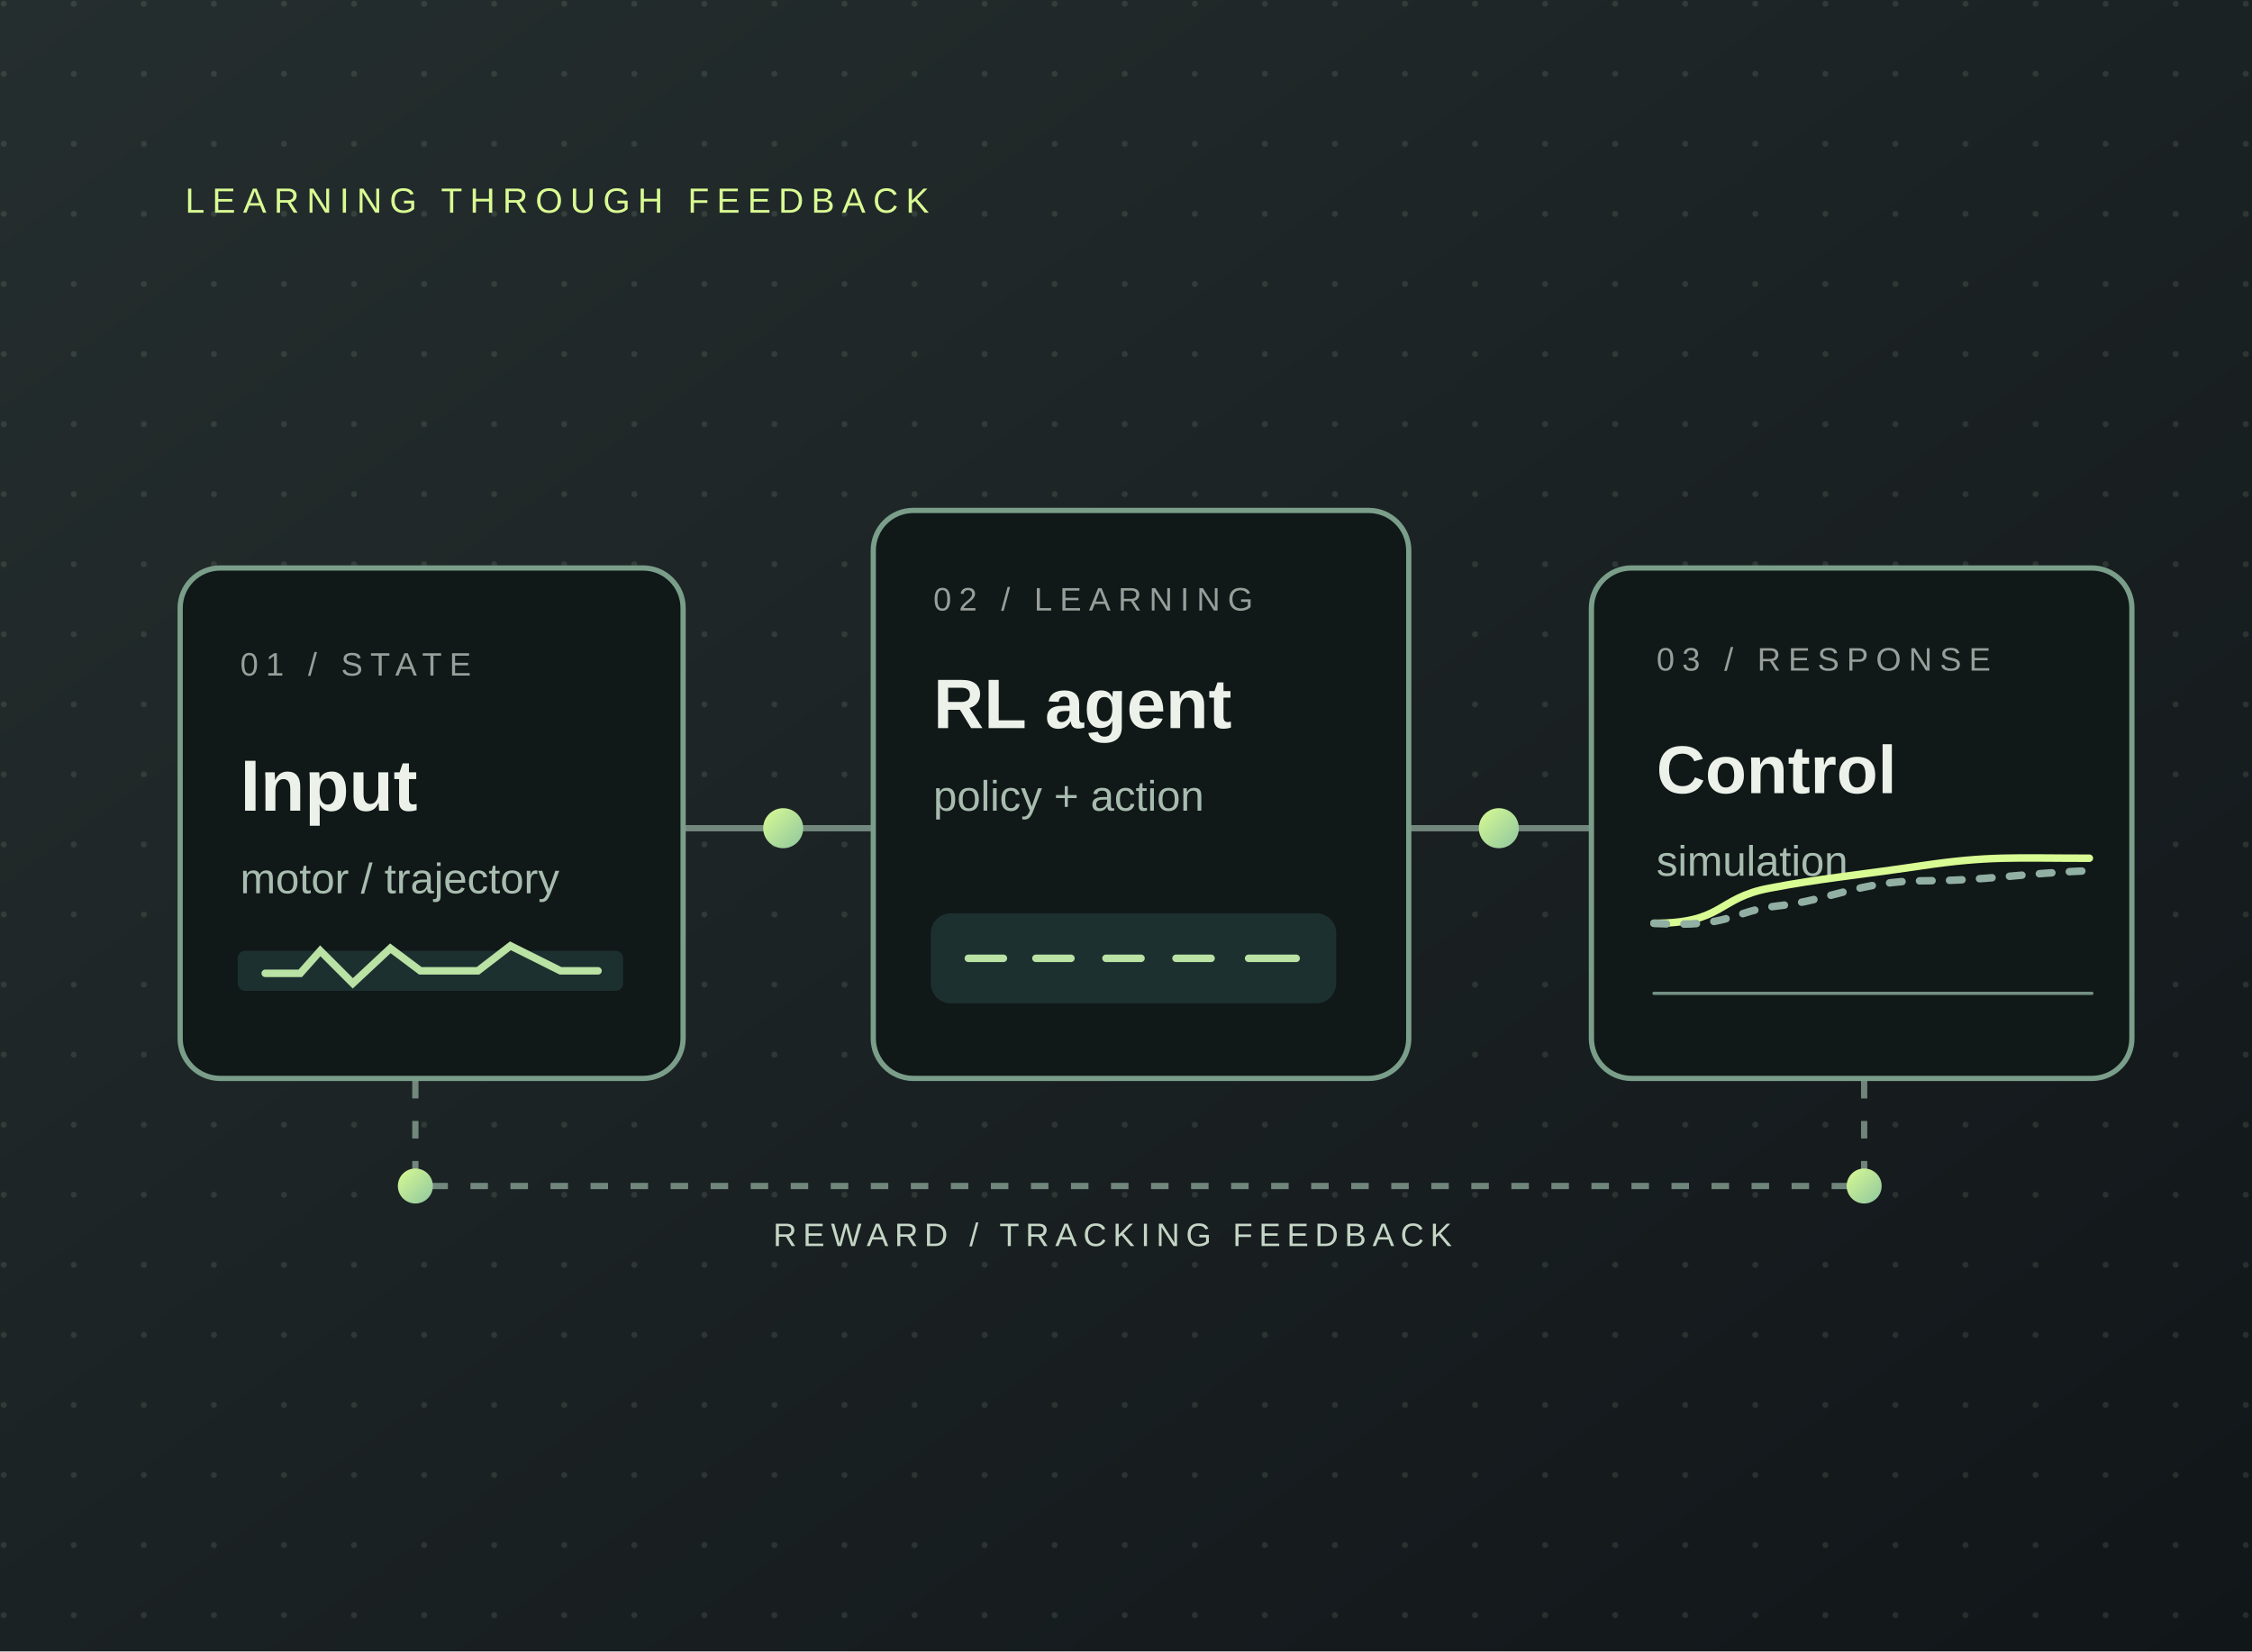
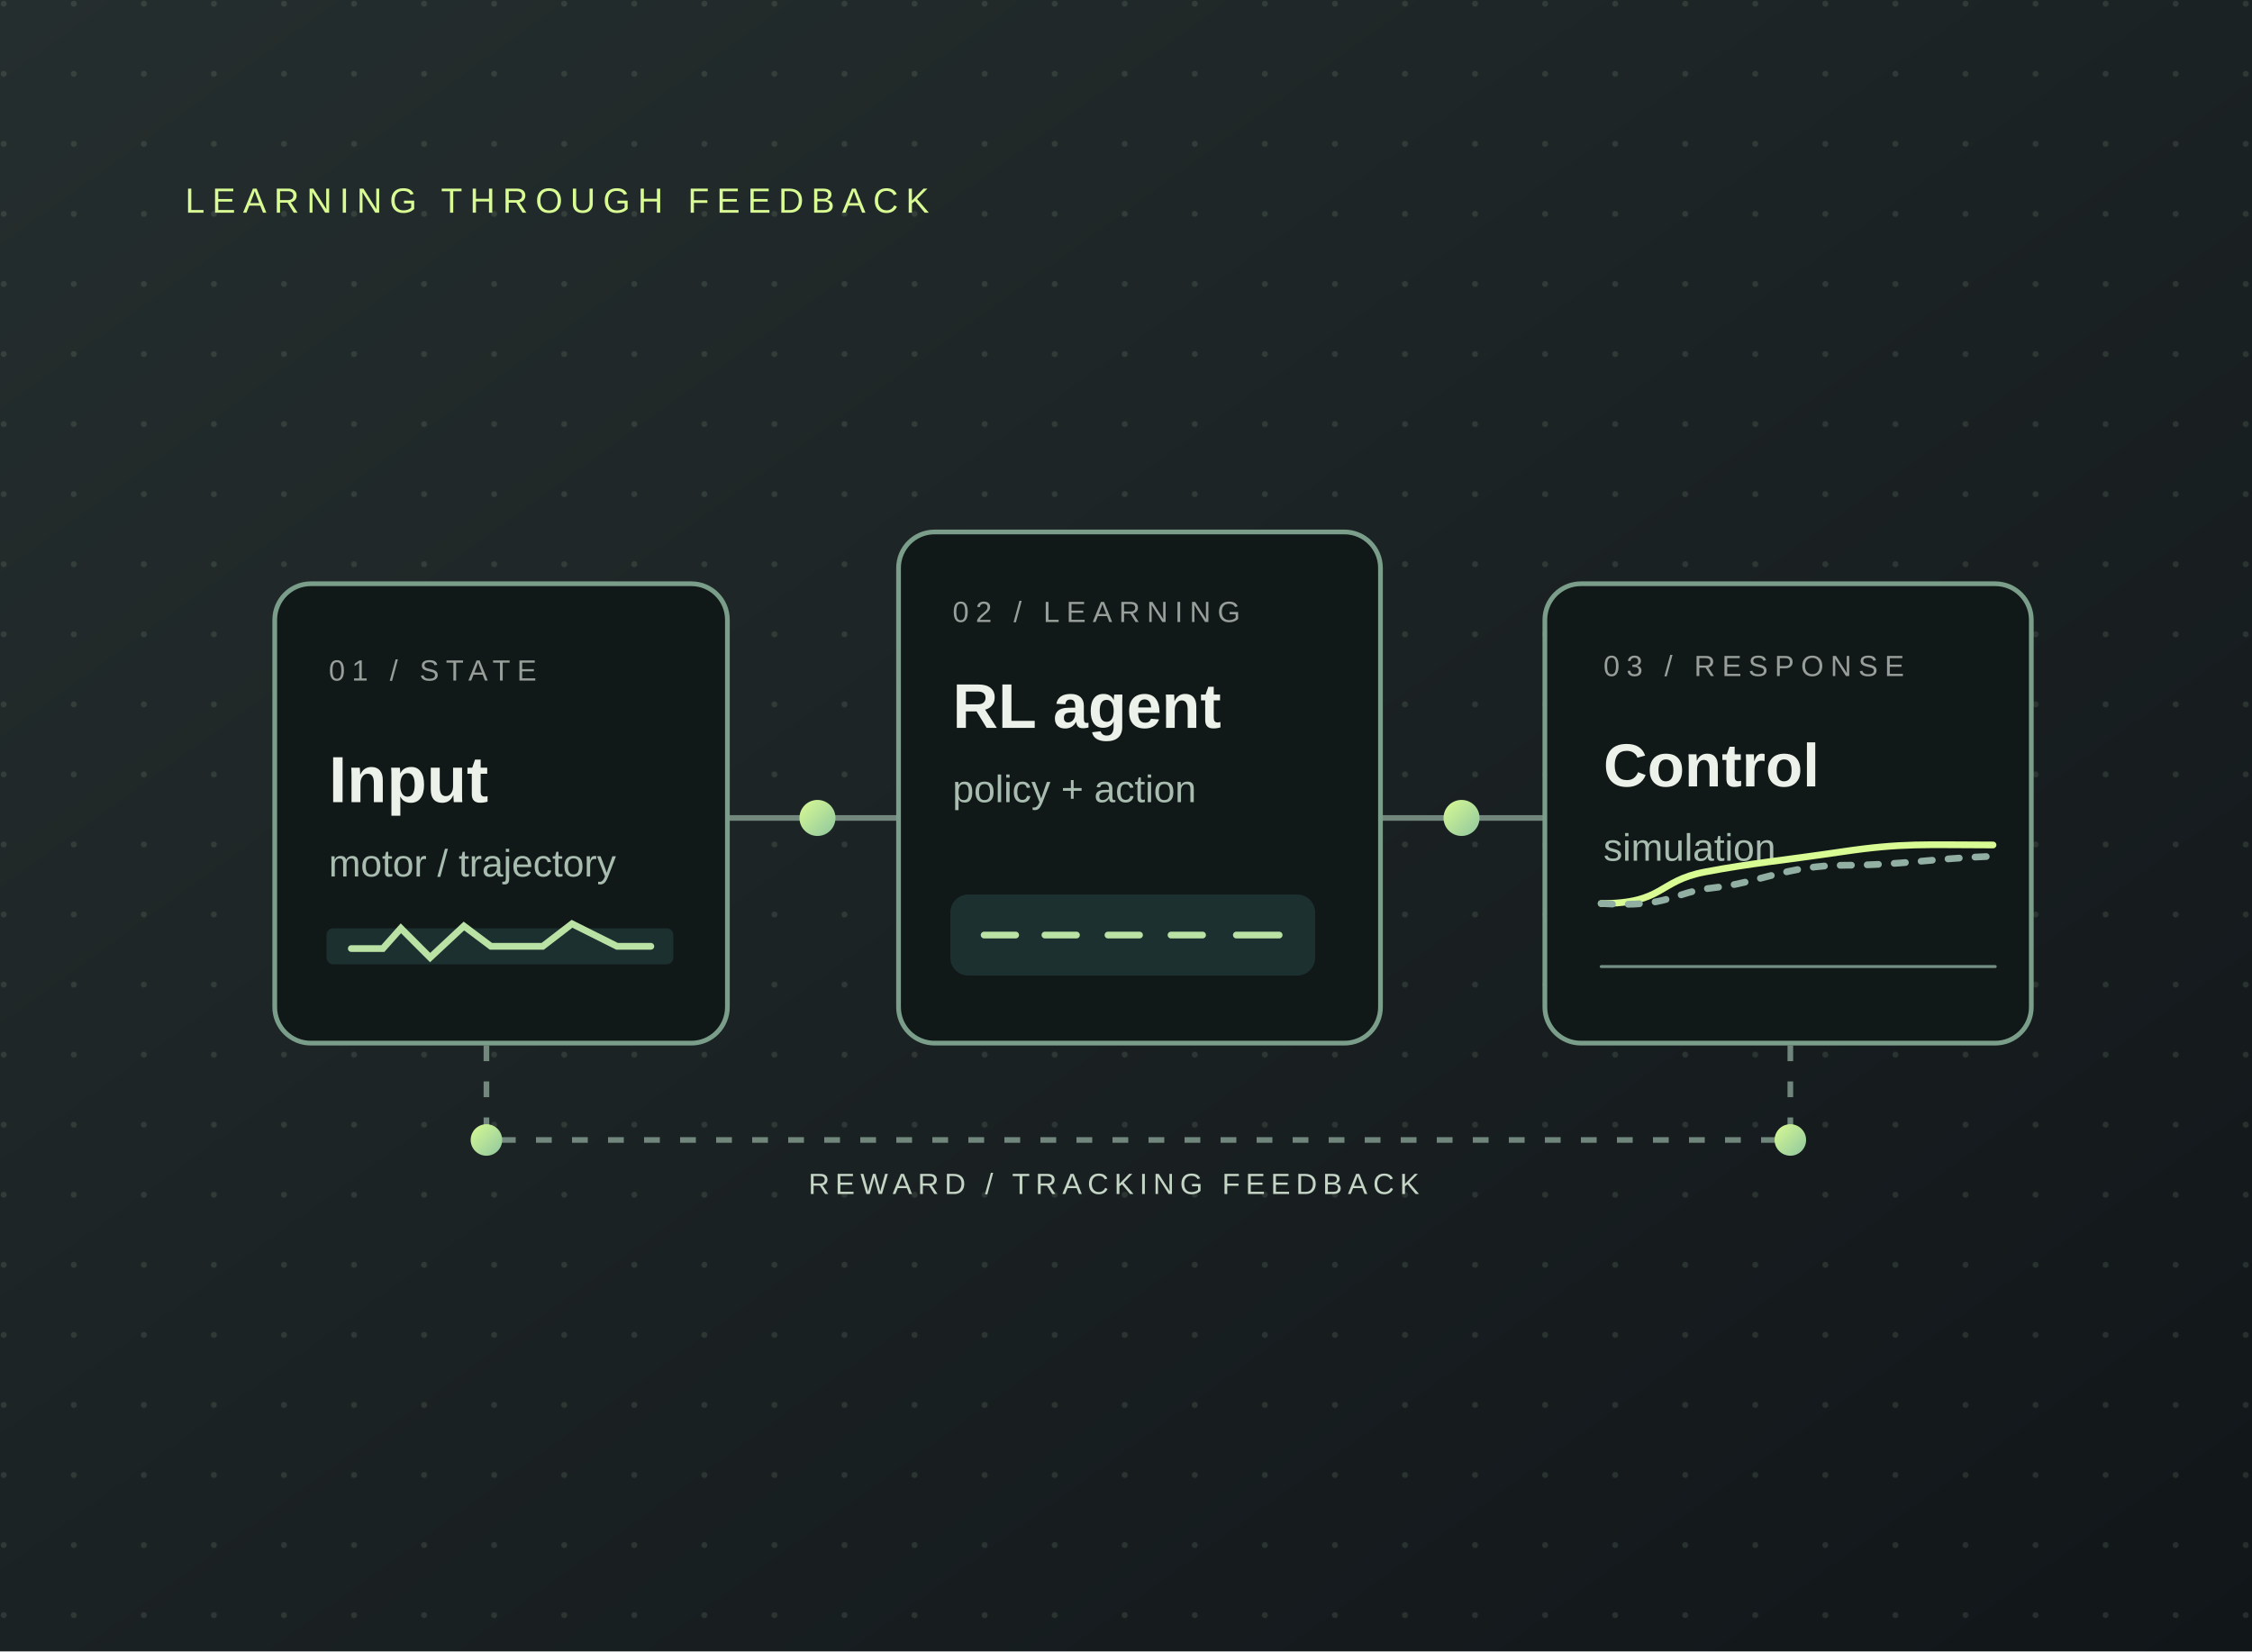
<svg xmlns="http://www.w3.org/2000/svg" viewBox="0 0 900 660" role="img" aria-labelledby="title desc">
  <defs>
    <linearGradient id="bg" x1="0" y1="0" x2="1" y2="1">
      <stop stop-color="#252e2e" />
      <stop offset="1" stop-color="#111619" />
    </linearGradient>
    <linearGradient id="lime" x1="0" y1="0" x2="1" y2="1">
      <stop stop-color="#d9fb93" />
      <stop offset="1" stop-color="#8fc69f" />
    </linearGradient>
    <pattern id="dots" width="28" height="28" patternUnits="userSpaceOnUse">
      <circle cx="1.5" cy="1.5" r="1.2" fill="#c6e1bd" opacity=".12" />
    </pattern>
  </defs>
  <rect width="900" height="660" fill="url(#bg)" />
  <rect width="900" height="660" fill="url(#dots)" />
  <g font-family="Arial,sans-serif" fill="#ecf1e9">
    <text x="74" y="85" font-size="14" letter-spacing="3" fill="#d9fb93">LEARNING THROUGH FEEDBACK</text>
  </g>
-   <g fill="none" stroke="#9fbdac" stroke-width="2.5" opacity=".65">
-     <path d="M273 331 H349" />
-     <path d="M563 331 H636" />
-     <path d="M745 432 V474 H166 V426" stroke-dasharray="7 9" />
-   </g>
-   <g fill="url(#lime)">
-     <circle cx="313" cy="331" r="8" />
-     <circle cx="599" cy="331" r="8" />
-     <circle cx="166" cy="474" r="7" />
-     <circle cx="745" cy="474" r="7" />
-   </g>
-   <g fill="#101818" stroke="#7a9e8a" stroke-width="2.1">
-     <rect x="72" y="227" width="201" height="204" rx="16" />
-     <rect x="349" y="204" width="214" height="227" rx="16" />
-     <rect x="636" y="227" width="216" height="204" rx="16" />
-   </g>
-   <g font-family="Arial,sans-serif" fill="#ecf1e9">
-     <text x="96" y="270" font-size="13" letter-spacing="3" opacity=".62">01 / STATE</text>
-     <text x="96" y="324" font-size="29" font-weight="700">Input</text>
-     <text x="96" y="357" font-size="17" fill="#a8bcb0">motor / trajectory</text>
-     <text x="373" y="244" font-size="13" letter-spacing="3" opacity=".62">02 / LEARNING</text>
-     <text x="373" y="291" font-size="28" font-weight="700">RL agent</text>
-     <text x="373" y="324" font-size="17" fill="#a8bcb0">policy + action</text>
-     <text x="662" y="268" font-size="13" letter-spacing="3" opacity=".62">03 / RESPONSE</text>
-     <text x="662" y="317" font-size="27" font-weight="700">Control</text>
-     <text x="662" y="350" font-size="17" fill="#a8bcb0">simulation</text>
-     <text x="309" y="498" font-size="13" letter-spacing="2.5" fill="#c4d5c5">REWARD / TRACKING FEEDBACK</text>
-   </g>
-   <g fill="#1d3030">
-     <rect x="95" y="380" width="154" height="16" rx="3" />
-     <rect x="372" y="365" width="162" height="36" rx="8" />
-   </g>
-   <g fill="none" stroke="#b9e2a4" stroke-width="3" stroke-linecap="round">
-     <path d="M106 389 H120 L128 380 L141 393 L156 379 L168 388 L191 388 L204 378 L224 388 L239 388" />
-     <path d="M387 383 H401 M414 383 H428 M442 383 H456 M470 383 H484 M499 383 H518" />
-   </g>
-   <g fill="none" stroke-width="3" stroke-linejoin="round" stroke-linecap="round">
-     <path d="M661 397 H836" stroke="#738f83" stroke-width="1.3" />
-     <path d="M661 369 C689 369 686 359 707 355 S741 350 768 346 S805 343 835 343" stroke="#d9fb93" />
-     <path d="M661 369 C692 371 692 364 711 362 S744 352 769 352 S808 349 835 348" stroke="#91afa3" stroke-dasharray="5 7" />
+   <g transform="translate(45 29) scale(0.90)">
+     <g fill="none" stroke="#9fbdac" stroke-width="2.5" opacity=".65">
+       <path d="M273 331 H349" />
+       <path d="M563 331 H636" />
+       <path d="M745 432 V474 H166 V426" stroke-dasharray="7 9" />
+     </g>
+     <g fill="url(#lime)">
+       <circle cx="313" cy="331" r="8" />
+       <circle cx="599" cy="331" r="8" />
+       <circle cx="166" cy="474" r="7" />
+       <circle cx="745" cy="474" r="7" />
+     </g>
+     <g fill="#101818" stroke="#7a9e8a" stroke-width="2.1">
+       <rect x="72" y="227" width="201" height="204" rx="16" />
+       <rect x="349" y="204" width="214" height="227" rx="16" />
+       <rect x="636" y="227" width="216" height="204" rx="16" />
+     </g>
+     <g font-family="Arial,sans-serif" fill="#ecf1e9">
+       <text x="96" y="270" font-size="13" letter-spacing="3" opacity=".62">01 / STATE</text>
+       <text x="96" y="324" font-size="29" font-weight="700">Input</text>
+       <text x="96" y="357" font-size="17" fill="#a8bcb0">motor / trajectory</text>
+       <text x="373" y="244" font-size="13" letter-spacing="3" opacity=".62">02 / LEARNING</text>
+       <text x="373" y="291" font-size="28" font-weight="700">RL agent</text>
+       <text x="373" y="324" font-size="17" fill="#a8bcb0">policy + action</text>
+       <text x="662" y="268" font-size="13" letter-spacing="3" opacity=".62">03 / RESPONSE</text>
+       <text x="662" y="317" font-size="27" font-weight="700">Control</text>
+       <text x="662" y="350" font-size="17" fill="#a8bcb0">simulation</text>
+       <text x="309" y="498" font-size="13" letter-spacing="2.5" fill="#c4d5c5">REWARD / TRACKING FEEDBACK</text>
+     </g>
+     <g fill="#1d3030">
+       <rect x="95" y="380" width="154" height="16" rx="3" />
+       <rect x="372" y="365" width="162" height="36" rx="8" />
+     </g>
+     <g fill="none" stroke="#b9e2a4" stroke-width="3" stroke-linecap="round">
+       <path d="M106 389 H120 L128 380 L141 393 L156 379 L168 388 L191 388 L204 378 L224 388 L239 388" />
+       <path d="M387 383 H401 M414 383 H428 M442 383 H456 M470 383 H484 M499 383 H518" />
+     </g>
+     <g fill="none" stroke-width="3" stroke-linejoin="round" stroke-linecap="round">
+       <path d="M661 397 H836" stroke="#738f83" stroke-width="1.3" />
+       <path d="M661 369 C689 369 686 359 707 355 S741 350 768 346 S805 343 835 343" stroke="#d9fb93" />
+       <path d="M661 369 C692 371 692 364 711 362 S744 352 769 352 S808 349 835 348" stroke="#91afa3" stroke-dasharray="5 7" />
+     </g>
  </g>
</svg>
